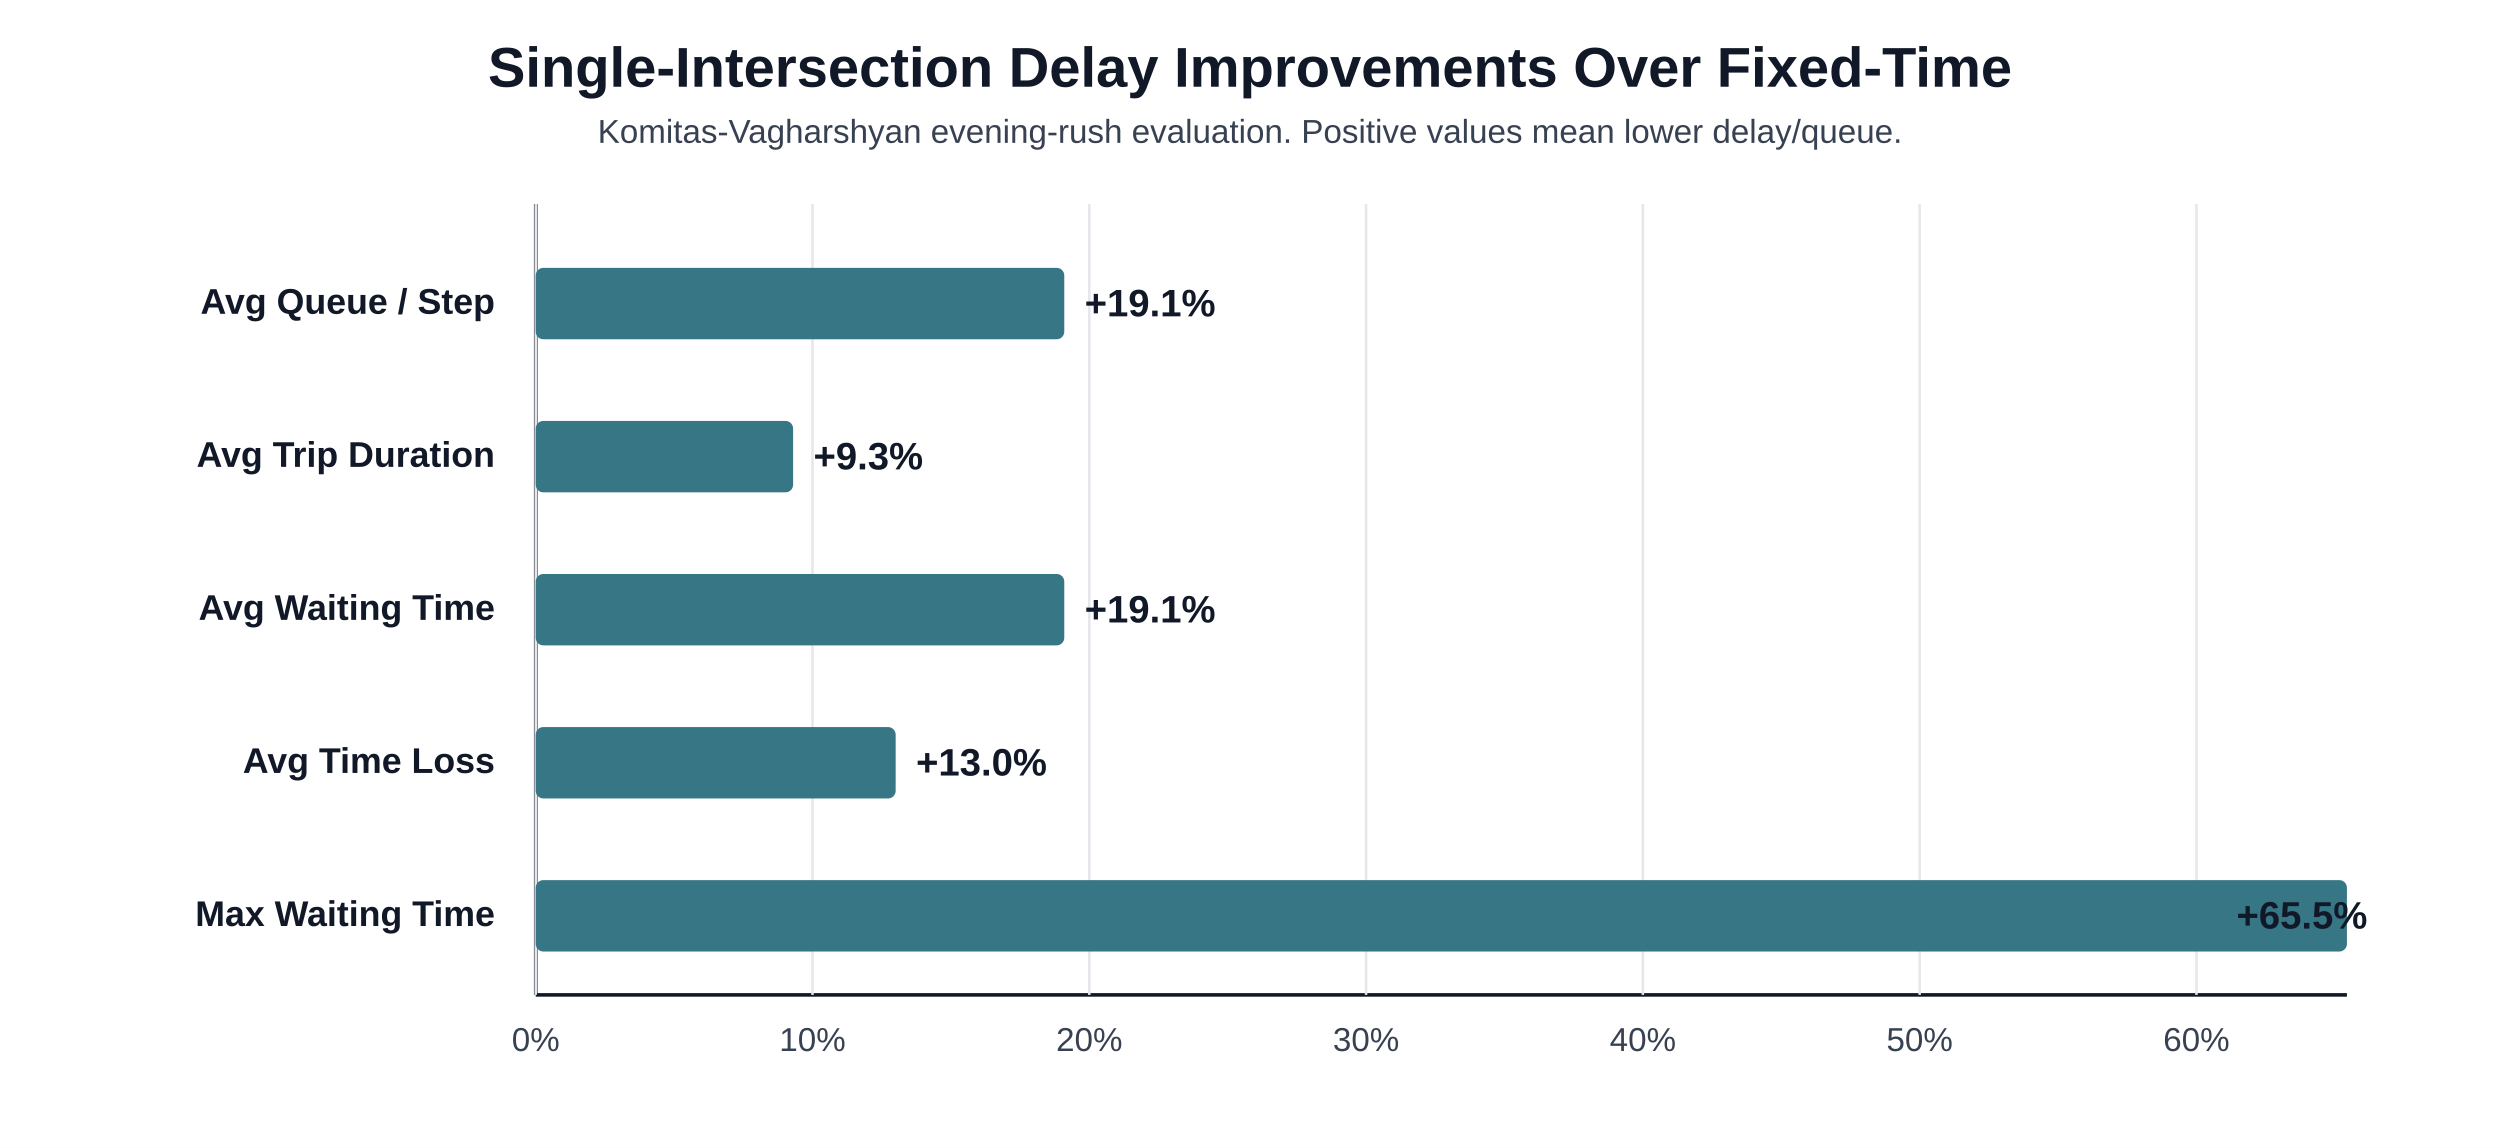
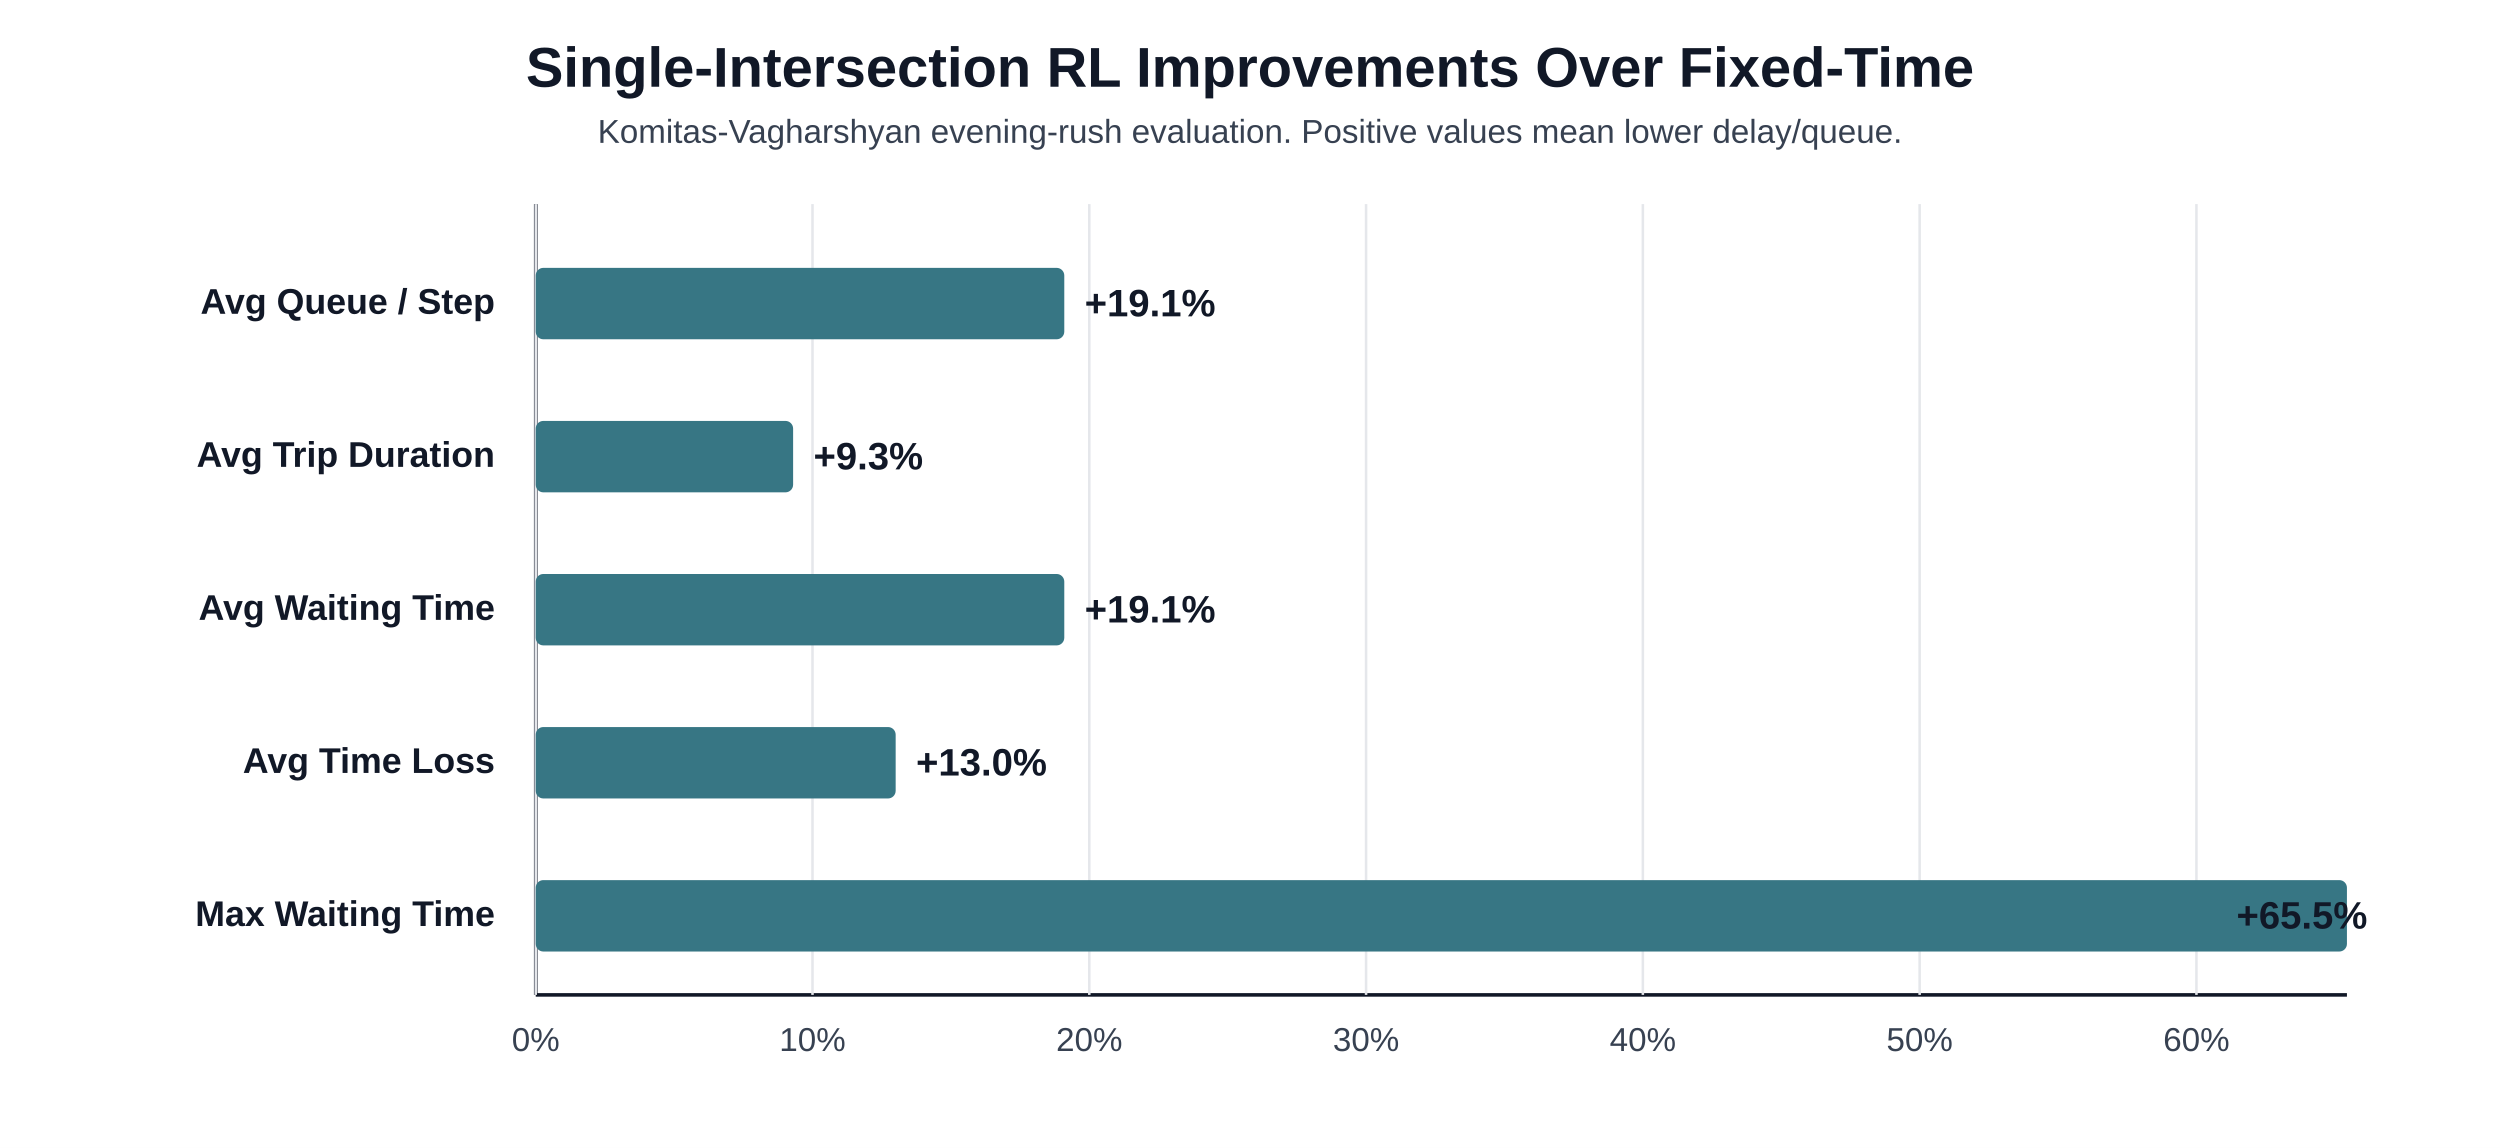
<svg xmlns="http://www.w3.org/2000/svg" width="980" height="450" viewBox="0 0 980 450">
  <rect width="100%" height="100%" fill="#ffffff" />
  <style>
    .title { font: 700 22px Arial, sans-serif; fill: #111827; }
    .subtitle { font: 400 13px Arial, sans-serif; fill: #374151; }
    .label { font: 700 14px Arial, sans-serif; fill: #111827; }
    .tick { font: 400 13px Arial, sans-serif; fill: #374151; }
    .value { font: 700 15px Arial, sans-serif; fill: #111827; }
  </style>
-   <text x="490" y="34" text-anchor="middle" class="title">Single-Intersection Delay Improvements Over Fixed-Time</text>
+   <text x="490" y="34" text-anchor="middle" class="title">Single-Intersection RL Improvements Over Fixed-Time</text>
  <text x="490" y="56" text-anchor="middle" class="subtitle">
    Komitas-Vagharshyan evening-rush evaluation. Positive values mean lower delay/queue.
  </text>
  <line x1="210" y1="80" x2="210" y2="390" stroke="#111827" stroke-width="1.4" />
  <line x1="210" y1="390" x2="920" y2="390" stroke="#111827" stroke-width="1.4" />
  <line x1="210" y1="80" x2="210" y2="390" stroke="#E5E7EB" />
  <text x="210" y="412" text-anchor="middle" class="tick">0%</text>
  <line x1="318.5" y1="80" x2="318.5" y2="390" stroke="#E5E7EB" />
  <text x="318.5" y="412" text-anchor="middle" class="tick">10%</text>
  <line x1="427" y1="80" x2="427" y2="390" stroke="#E5E7EB" />
  <text x="427" y="412" text-anchor="middle" class="tick">20%</text>
  <line x1="535.5" y1="80" x2="535.5" y2="390" stroke="#E5E7EB" />
  <text x="535.5" y="412" text-anchor="middle" class="tick">30%</text>
  <line x1="644" y1="80" x2="644" y2="390" stroke="#E5E7EB" />
  <text x="644" y="412" text-anchor="middle" class="tick">40%</text>
  <line x1="752.5" y1="80" x2="752.5" y2="390" stroke="#E5E7EB" />
  <text x="752.5" y="412" text-anchor="middle" class="tick">50%</text>
  <line x1="861" y1="80" x2="861" y2="390" stroke="#E5E7EB" />
  <text x="861" y="412" text-anchor="middle" class="tick">60%</text>
  <text x="194" y="123" text-anchor="end" class="label">Avg Queue / Step</text>
  <rect x="210" y="105" width="207.2" height="28" fill="#377684" rx="3" />
  <text x="425.2" y="124" text-anchor="start" class="value">+19.1%</text>
  <text x="194" y="183" text-anchor="end" class="label">Avg Trip Duration</text>
  <rect x="210" y="165" width="100.9" height="28" fill="#377684" rx="3" />
  <text x="318.9" y="184" text-anchor="start" class="value">+9.3%</text>
  <text x="194" y="243" text-anchor="end" class="label">Avg Waiting Time</text>
  <rect x="210" y="225" width="207.2" height="28" fill="#377684" rx="3" />
  <text x="425.2" y="244" text-anchor="start" class="value">+19.1%</text>
  <text x="194" y="303" text-anchor="end" class="label">Avg Time Loss</text>
  <rect x="210" y="285" width="141.1" height="28" fill="#377684" rx="3" />
  <text x="359.1" y="304" text-anchor="start" class="value">+13.0%</text>
  <text x="194" y="363" text-anchor="end" class="label">Max Waiting Time</text>
  <rect x="210" y="345" width="710.0" height="28" fill="#377684" rx="3" />
  <text x="928" y="364" text-anchor="end" class="value">+65.5%</text>
</svg>
